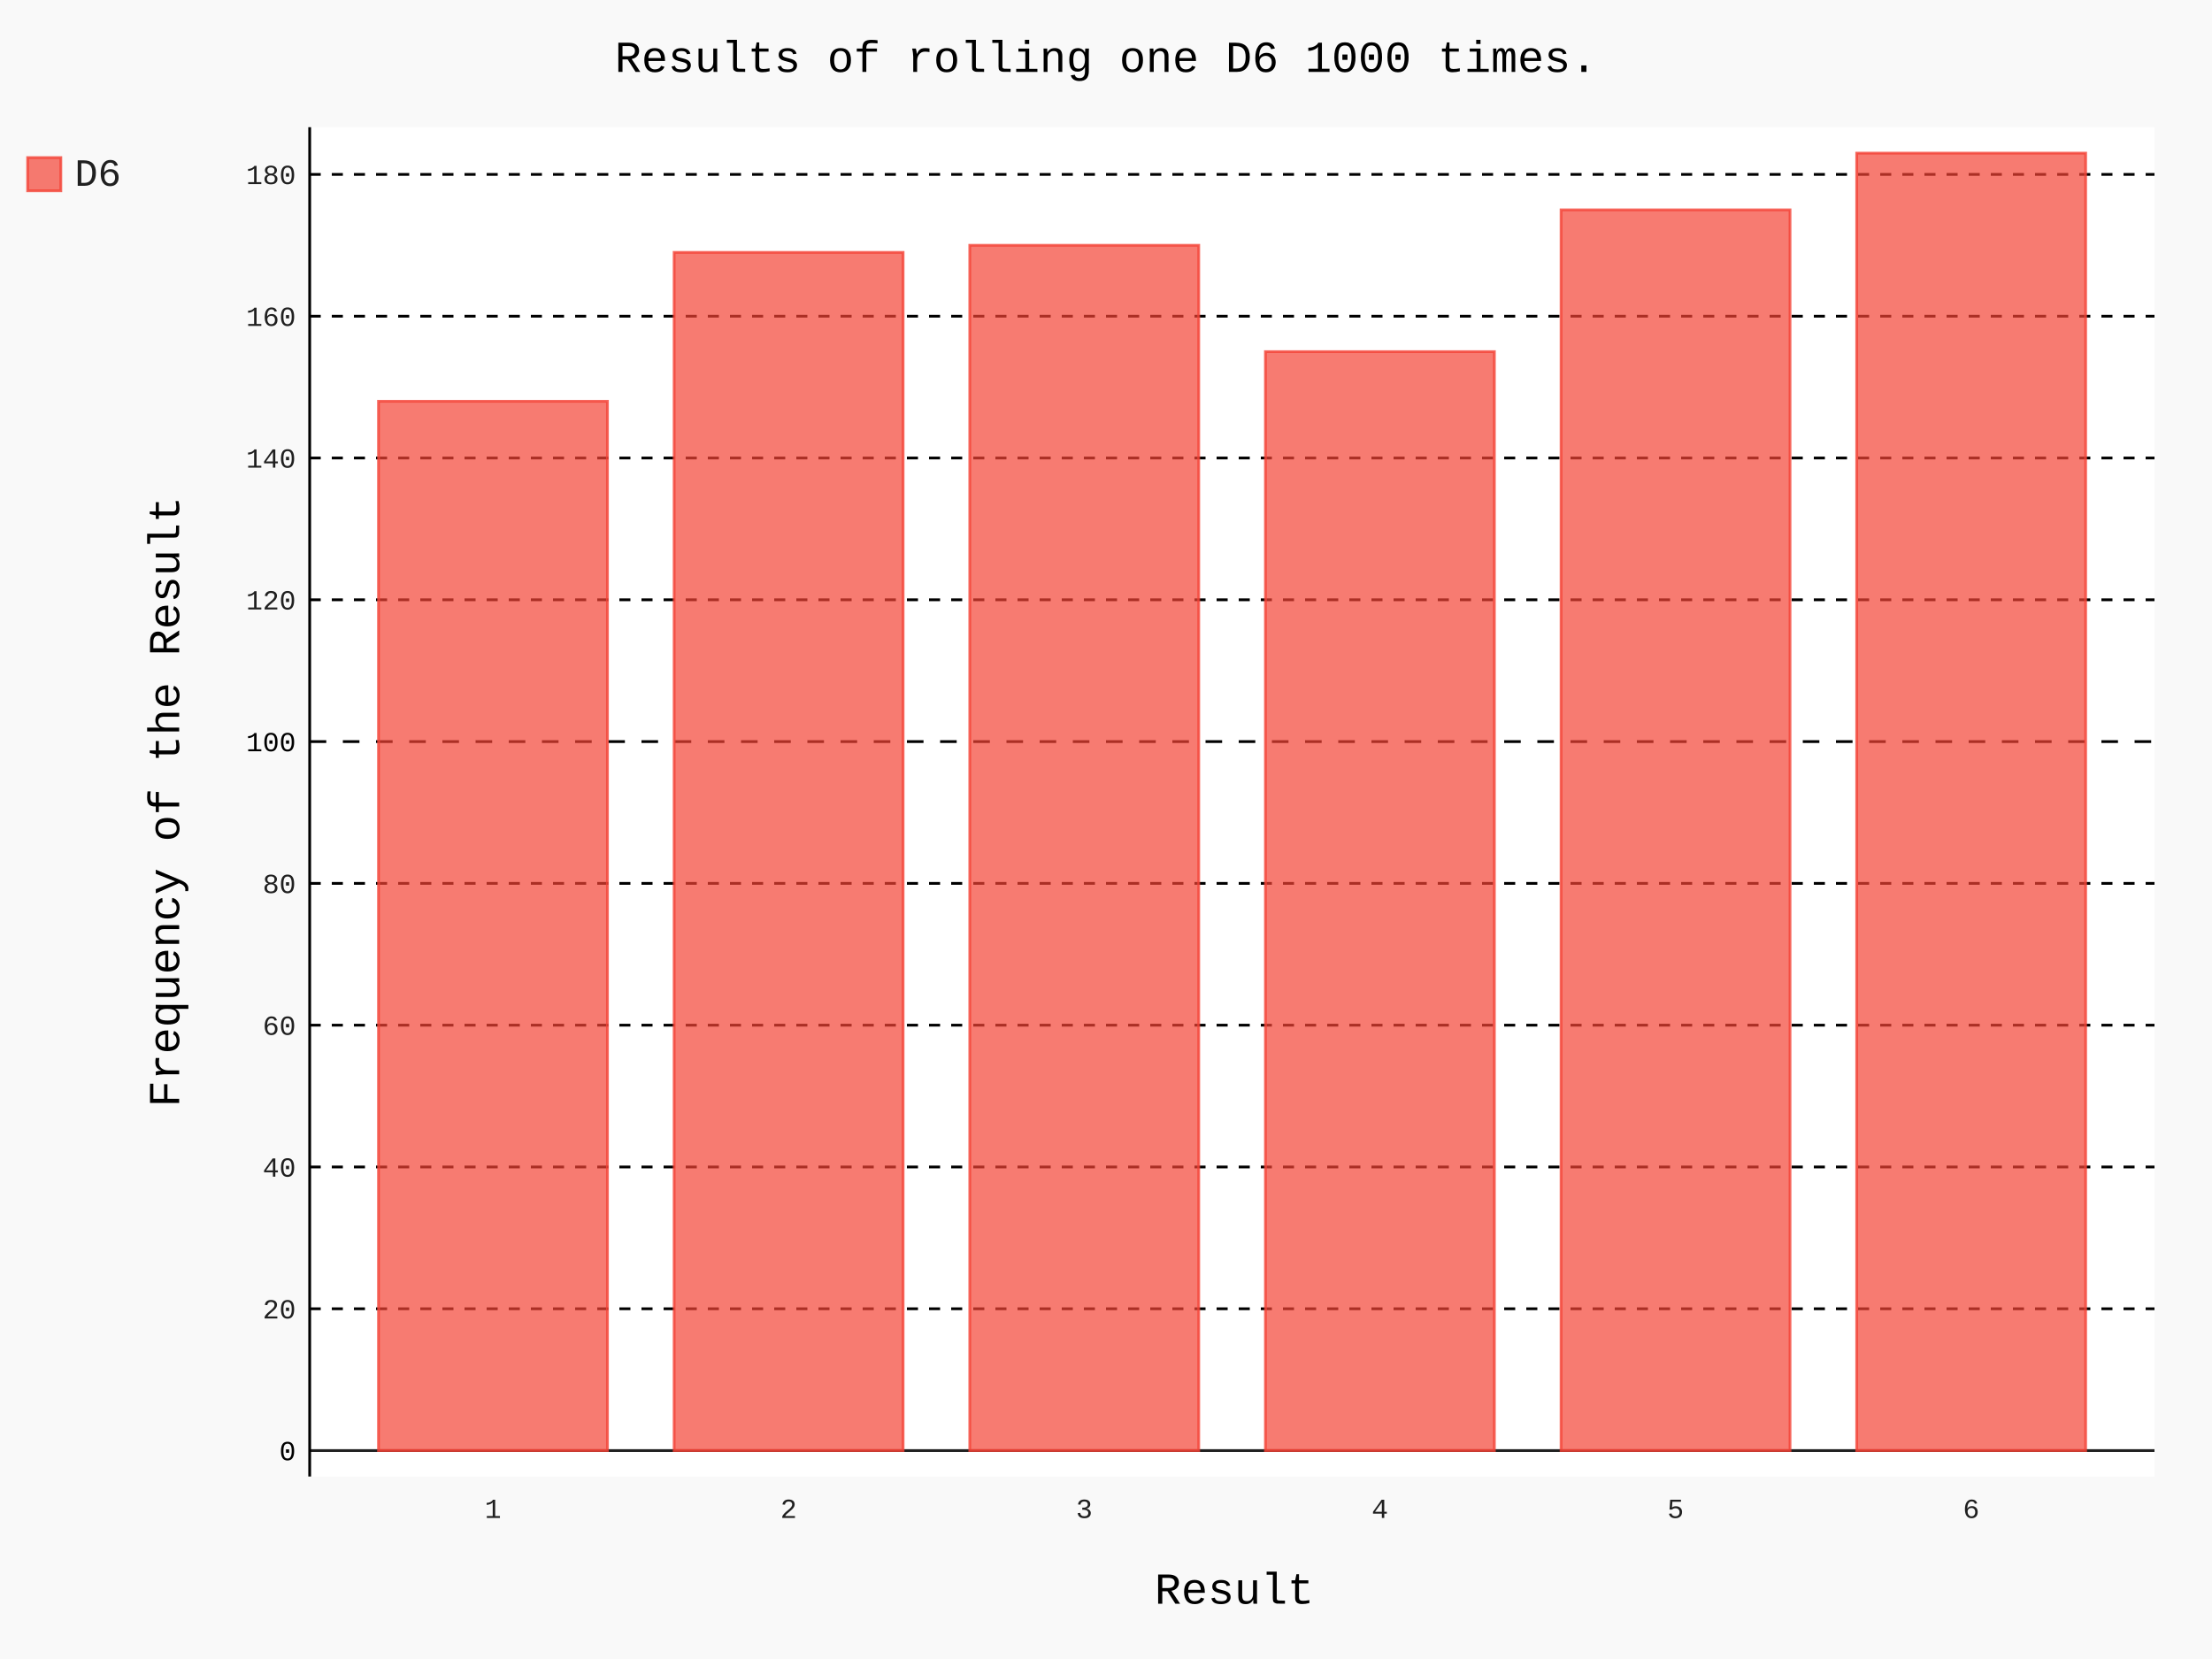
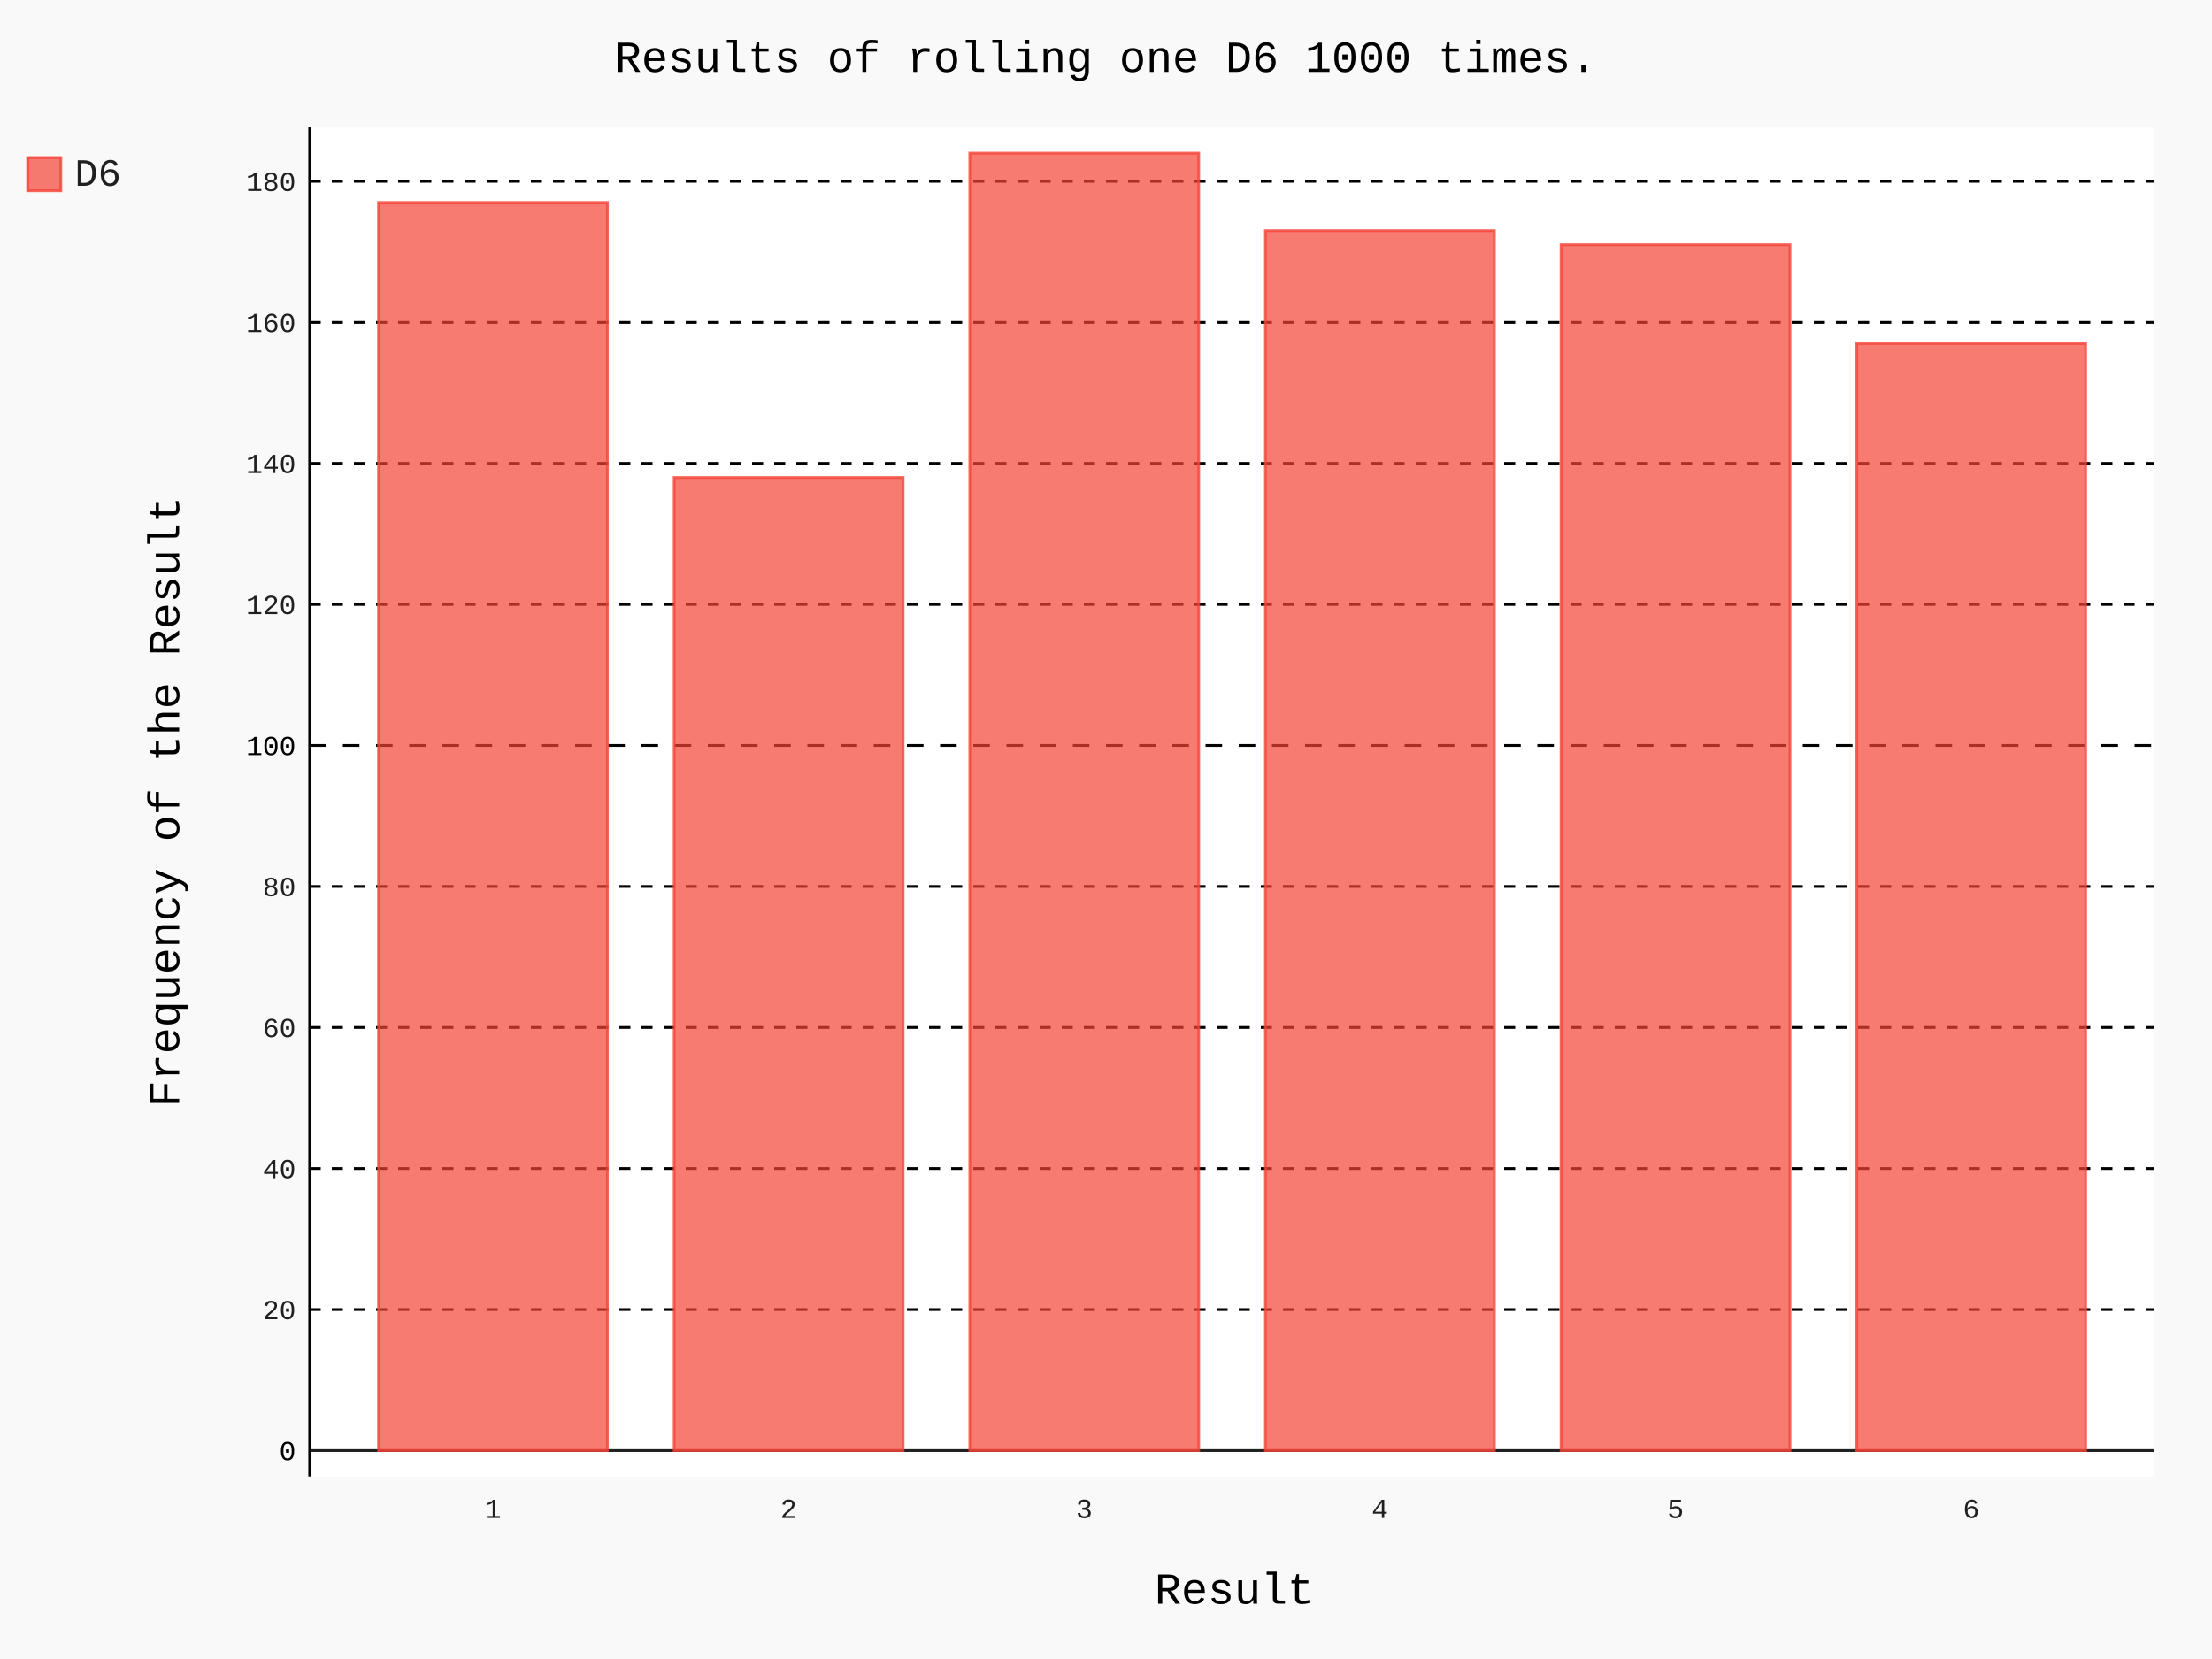
- <svg xmlns="http://www.w3.org/2000/svg" id="chart-0109a420-d1b0-4c55-9468-766ee43e6a7a" class="pygal-chart" viewBox="0 0 800 600">
+ <svg xmlns="http://www.w3.org/2000/svg" id="chart-d2024262-6455-4b2f-a51a-8308f45644e8" class="pygal-chart" viewBox="0 0 800 600">
  <defs>
-     <style type="text/css">#chart-0109a420-d1b0-4c55-9468-766ee43e6a7a{-webkit-user-select:none;-webkit-font-smoothing:antialiased;font-family:Consolas,"Liberation Mono",Menlo,Courier,monospace}#chart-0109a420-d1b0-4c55-9468-766ee43e6a7a .title{font-family:Consolas,"Liberation Mono",Menlo,Courier,monospace;font-size:16px}#chart-0109a420-d1b0-4c55-9468-766ee43e6a7a .legends .legend text{font-family:Consolas,"Liberation Mono",Menlo,Courier,monospace;font-size:14px}#chart-0109a420-d1b0-4c55-9468-766ee43e6a7a .axis text{font-family:Consolas,"Liberation Mono",Menlo,Courier,monospace;font-size:10px}#chart-0109a420-d1b0-4c55-9468-766ee43e6a7a .axis text.major{font-family:Consolas,"Liberation Mono",Menlo,Courier,monospace;font-size:10px}#chart-0109a420-d1b0-4c55-9468-766ee43e6a7a .text-overlay text.value{font-family:Consolas,"Liberation Mono",Menlo,Courier,monospace;font-size:16px}#chart-0109a420-d1b0-4c55-9468-766ee43e6a7a .text-overlay text.label{font-family:Consolas,"Liberation Mono",Menlo,Courier,monospace;font-size:10px}#chart-0109a420-d1b0-4c55-9468-766ee43e6a7a .tooltip{font-family:Consolas,"Liberation Mono",Menlo,Courier,monospace;font-size:14px}#chart-0109a420-d1b0-4c55-9468-766ee43e6a7a text.no_data{font-family:Consolas,"Liberation Mono",Menlo,Courier,monospace;font-size:64px}
- #chart-0109a420-d1b0-4c55-9468-766ee43e6a7a{background-color:rgba(249,249,249,1)}#chart-0109a420-d1b0-4c55-9468-766ee43e6a7a path,#chart-0109a420-d1b0-4c55-9468-766ee43e6a7a line,#chart-0109a420-d1b0-4c55-9468-766ee43e6a7a rect,#chart-0109a420-d1b0-4c55-9468-766ee43e6a7a circle{-webkit-transition:150ms;-moz-transition:150ms;transition:150ms}#chart-0109a420-d1b0-4c55-9468-766ee43e6a7a .graph &gt; .background{fill:rgba(249,249,249,1)}#chart-0109a420-d1b0-4c55-9468-766ee43e6a7a .plot &gt; .background{fill:rgba(255,255,255,1)}#chart-0109a420-d1b0-4c55-9468-766ee43e6a7a .graph{fill:rgba(0,0,0,.87)}#chart-0109a420-d1b0-4c55-9468-766ee43e6a7a text.no_data{fill:rgba(0,0,0,1)}#chart-0109a420-d1b0-4c55-9468-766ee43e6a7a .title{fill:rgba(0,0,0,1)}#chart-0109a420-d1b0-4c55-9468-766ee43e6a7a .legends .legend text{fill:rgba(0,0,0,.87)}#chart-0109a420-d1b0-4c55-9468-766ee43e6a7a .legends .legend:hover text{fill:rgba(0,0,0,1)}#chart-0109a420-d1b0-4c55-9468-766ee43e6a7a .axis .line{stroke:rgba(0,0,0,1)}#chart-0109a420-d1b0-4c55-9468-766ee43e6a7a .axis .guide.line{stroke:rgba(0,0,0,.54)}#chart-0109a420-d1b0-4c55-9468-766ee43e6a7a .axis .major.line{stroke:rgba(0,0,0,.87)}#chart-0109a420-d1b0-4c55-9468-766ee43e6a7a .axis text.major{fill:rgba(0,0,0,1)}#chart-0109a420-d1b0-4c55-9468-766ee43e6a7a .axis.y .guides:hover .guide.line,#chart-0109a420-d1b0-4c55-9468-766ee43e6a7a .line-graph .axis.x .guides:hover .guide.line,#chart-0109a420-d1b0-4c55-9468-766ee43e6a7a .stackedline-graph .axis.x .guides:hover .guide.line,#chart-0109a420-d1b0-4c55-9468-766ee43e6a7a .xy-graph .axis.x .guides:hover .guide.line{stroke:rgba(0,0,0,1)}#chart-0109a420-d1b0-4c55-9468-766ee43e6a7a .axis .guides:hover text{fill:rgba(0,0,0,1)}#chart-0109a420-d1b0-4c55-9468-766ee43e6a7a .reactive{fill-opacity:.7;stroke-opacity:.8;stroke-width:1}#chart-0109a420-d1b0-4c55-9468-766ee43e6a7a .ci{stroke:rgba(0,0,0,.87)}#chart-0109a420-d1b0-4c55-9468-766ee43e6a7a .reactive.active,#chart-0109a420-d1b0-4c55-9468-766ee43e6a7a .active .reactive{fill-opacity:.8;stroke-opacity:.9;stroke-width:4}#chart-0109a420-d1b0-4c55-9468-766ee43e6a7a .ci .reactive.active{stroke-width:1.5}#chart-0109a420-d1b0-4c55-9468-766ee43e6a7a .series text{fill:rgba(0,0,0,1)}#chart-0109a420-d1b0-4c55-9468-766ee43e6a7a .tooltip rect{fill:rgba(255,255,255,1);stroke:rgba(0,0,0,1);-webkit-transition:opacity 150ms;-moz-transition:opacity 150ms;transition:opacity 150ms}#chart-0109a420-d1b0-4c55-9468-766ee43e6a7a .tooltip .label{fill:rgba(0,0,0,.87)}#chart-0109a420-d1b0-4c55-9468-766ee43e6a7a .tooltip .label{fill:rgba(0,0,0,.87)}#chart-0109a420-d1b0-4c55-9468-766ee43e6a7a .tooltip .legend{font-size:.8em;fill:rgba(0,0,0,.54)}#chart-0109a420-d1b0-4c55-9468-766ee43e6a7a .tooltip .x_label{font-size:.6em;fill:rgba(0,0,0,1)}#chart-0109a420-d1b0-4c55-9468-766ee43e6a7a .tooltip .xlink{font-size:.5em;text-decoration:underline}#chart-0109a420-d1b0-4c55-9468-766ee43e6a7a .tooltip .value{font-size:1.5em}#chart-0109a420-d1b0-4c55-9468-766ee43e6a7a .bound{font-size:.5em}#chart-0109a420-d1b0-4c55-9468-766ee43e6a7a .max-value{font-size:.75em;fill:rgba(0,0,0,.54)}#chart-0109a420-d1b0-4c55-9468-766ee43e6a7a .map-element{fill:rgba(255,255,255,1);stroke:rgba(0,0,0,.54) !important}#chart-0109a420-d1b0-4c55-9468-766ee43e6a7a .map-element .reactive{fill-opacity:inherit;stroke-opacity:inherit}#chart-0109a420-d1b0-4c55-9468-766ee43e6a7a .color-0,#chart-0109a420-d1b0-4c55-9468-766ee43e6a7a .color-0 a:visited{stroke:#F44336;fill:#F44336}#chart-0109a420-d1b0-4c55-9468-766ee43e6a7a .text-overlay .color-0 text{fill:black}
- #chart-0109a420-d1b0-4c55-9468-766ee43e6a7a text.no_data{text-anchor:middle}#chart-0109a420-d1b0-4c55-9468-766ee43e6a7a .guide.line{fill:none}#chart-0109a420-d1b0-4c55-9468-766ee43e6a7a .centered{text-anchor:middle}#chart-0109a420-d1b0-4c55-9468-766ee43e6a7a .title{text-anchor:middle}#chart-0109a420-d1b0-4c55-9468-766ee43e6a7a .legends .legend text{fill-opacity:1}#chart-0109a420-d1b0-4c55-9468-766ee43e6a7a .axis.x text{text-anchor:middle}#chart-0109a420-d1b0-4c55-9468-766ee43e6a7a .axis.x:not(.web) text[transform]{text-anchor:start}#chart-0109a420-d1b0-4c55-9468-766ee43e6a7a .axis.x:not(.web) text[transform].backwards{text-anchor:end}#chart-0109a420-d1b0-4c55-9468-766ee43e6a7a .axis.y text{text-anchor:end}#chart-0109a420-d1b0-4c55-9468-766ee43e6a7a .axis.y text[transform].backwards{text-anchor:start}#chart-0109a420-d1b0-4c55-9468-766ee43e6a7a .axis.y2 text{text-anchor:start}#chart-0109a420-d1b0-4c55-9468-766ee43e6a7a .axis.y2 text[transform].backwards{text-anchor:end}#chart-0109a420-d1b0-4c55-9468-766ee43e6a7a .axis .guide.line{stroke-dasharray:4,4;stroke:black}#chart-0109a420-d1b0-4c55-9468-766ee43e6a7a .axis .major.guide.line{stroke-dasharray:6,6;stroke:black}#chart-0109a420-d1b0-4c55-9468-766ee43e6a7a .horizontal .axis.y .guide.line,#chart-0109a420-d1b0-4c55-9468-766ee43e6a7a .horizontal .axis.y2 .guide.line,#chart-0109a420-d1b0-4c55-9468-766ee43e6a7a .vertical .axis.x .guide.line{opacity:0}#chart-0109a420-d1b0-4c55-9468-766ee43e6a7a .horizontal .axis.always_show .guide.line,#chart-0109a420-d1b0-4c55-9468-766ee43e6a7a .vertical .axis.always_show .guide.line{opacity:1 !important}#chart-0109a420-d1b0-4c55-9468-766ee43e6a7a .axis.y .guides:hover .guide.line,#chart-0109a420-d1b0-4c55-9468-766ee43e6a7a .axis.y2 .guides:hover .guide.line,#chart-0109a420-d1b0-4c55-9468-766ee43e6a7a .axis.x .guides:hover .guide.line{opacity:1}#chart-0109a420-d1b0-4c55-9468-766ee43e6a7a .axis .guides:hover text{opacity:1}#chart-0109a420-d1b0-4c55-9468-766ee43e6a7a .nofill{fill:none}#chart-0109a420-d1b0-4c55-9468-766ee43e6a7a .subtle-fill{fill-opacity:.2}#chart-0109a420-d1b0-4c55-9468-766ee43e6a7a .dot{stroke-width:1px;fill-opacity:1;stroke-opacity:1}#chart-0109a420-d1b0-4c55-9468-766ee43e6a7a .dot.active{stroke-width:5px}#chart-0109a420-d1b0-4c55-9468-766ee43e6a7a .dot.negative{fill:transparent}#chart-0109a420-d1b0-4c55-9468-766ee43e6a7a text,#chart-0109a420-d1b0-4c55-9468-766ee43e6a7a tspan{stroke:none !important}#chart-0109a420-d1b0-4c55-9468-766ee43e6a7a .series text.active{opacity:1}#chart-0109a420-d1b0-4c55-9468-766ee43e6a7a .tooltip rect{fill-opacity:.95;stroke-width:.5}#chart-0109a420-d1b0-4c55-9468-766ee43e6a7a .tooltip text{fill-opacity:1}#chart-0109a420-d1b0-4c55-9468-766ee43e6a7a .showable{visibility:hidden}#chart-0109a420-d1b0-4c55-9468-766ee43e6a7a .showable.shown{visibility:visible}#chart-0109a420-d1b0-4c55-9468-766ee43e6a7a .gauge-background{fill:rgba(229,229,229,1);stroke:none}#chart-0109a420-d1b0-4c55-9468-766ee43e6a7a .bg-lines{stroke:rgba(249,249,249,1);stroke-width:2px}</style>
+     <style type="text/css">#chart-d2024262-6455-4b2f-a51a-8308f45644e8{-webkit-user-select:none;-webkit-font-smoothing:antialiased;font-family:Consolas,"Liberation Mono",Menlo,Courier,monospace}#chart-d2024262-6455-4b2f-a51a-8308f45644e8 .title{font-family:Consolas,"Liberation Mono",Menlo,Courier,monospace;font-size:16px}#chart-d2024262-6455-4b2f-a51a-8308f45644e8 .legends .legend text{font-family:Consolas,"Liberation Mono",Menlo,Courier,monospace;font-size:14px}#chart-d2024262-6455-4b2f-a51a-8308f45644e8 .axis text{font-family:Consolas,"Liberation Mono",Menlo,Courier,monospace;font-size:10px}#chart-d2024262-6455-4b2f-a51a-8308f45644e8 .axis text.major{font-family:Consolas,"Liberation Mono",Menlo,Courier,monospace;font-size:10px}#chart-d2024262-6455-4b2f-a51a-8308f45644e8 .text-overlay text.value{font-family:Consolas,"Liberation Mono",Menlo,Courier,monospace;font-size:16px}#chart-d2024262-6455-4b2f-a51a-8308f45644e8 .text-overlay text.label{font-family:Consolas,"Liberation Mono",Menlo,Courier,monospace;font-size:10px}#chart-d2024262-6455-4b2f-a51a-8308f45644e8 .tooltip{font-family:Consolas,"Liberation Mono",Menlo,Courier,monospace;font-size:14px}#chart-d2024262-6455-4b2f-a51a-8308f45644e8 text.no_data{font-family:Consolas,"Liberation Mono",Menlo,Courier,monospace;font-size:64px}
+ #chart-d2024262-6455-4b2f-a51a-8308f45644e8{background-color:rgba(249,249,249,1)}#chart-d2024262-6455-4b2f-a51a-8308f45644e8 path,#chart-d2024262-6455-4b2f-a51a-8308f45644e8 line,#chart-d2024262-6455-4b2f-a51a-8308f45644e8 rect,#chart-d2024262-6455-4b2f-a51a-8308f45644e8 circle{-webkit-transition:150ms;-moz-transition:150ms;transition:150ms}#chart-d2024262-6455-4b2f-a51a-8308f45644e8 .graph &gt; .background{fill:rgba(249,249,249,1)}#chart-d2024262-6455-4b2f-a51a-8308f45644e8 .plot &gt; .background{fill:rgba(255,255,255,1)}#chart-d2024262-6455-4b2f-a51a-8308f45644e8 .graph{fill:rgba(0,0,0,.87)}#chart-d2024262-6455-4b2f-a51a-8308f45644e8 text.no_data{fill:rgba(0,0,0,1)}#chart-d2024262-6455-4b2f-a51a-8308f45644e8 .title{fill:rgba(0,0,0,1)}#chart-d2024262-6455-4b2f-a51a-8308f45644e8 .legends .legend text{fill:rgba(0,0,0,.87)}#chart-d2024262-6455-4b2f-a51a-8308f45644e8 .legends .legend:hover text{fill:rgba(0,0,0,1)}#chart-d2024262-6455-4b2f-a51a-8308f45644e8 .axis .line{stroke:rgba(0,0,0,1)}#chart-d2024262-6455-4b2f-a51a-8308f45644e8 .axis .guide.line{stroke:rgba(0,0,0,.54)}#chart-d2024262-6455-4b2f-a51a-8308f45644e8 .axis .major.line{stroke:rgba(0,0,0,.87)}#chart-d2024262-6455-4b2f-a51a-8308f45644e8 .axis text.major{fill:rgba(0,0,0,1)}#chart-d2024262-6455-4b2f-a51a-8308f45644e8 .axis.y .guides:hover .guide.line,#chart-d2024262-6455-4b2f-a51a-8308f45644e8 .line-graph .axis.x .guides:hover .guide.line,#chart-d2024262-6455-4b2f-a51a-8308f45644e8 .stackedline-graph .axis.x .guides:hover .guide.line,#chart-d2024262-6455-4b2f-a51a-8308f45644e8 .xy-graph .axis.x .guides:hover .guide.line{stroke:rgba(0,0,0,1)}#chart-d2024262-6455-4b2f-a51a-8308f45644e8 .axis .guides:hover text{fill:rgba(0,0,0,1)}#chart-d2024262-6455-4b2f-a51a-8308f45644e8 .reactive{fill-opacity:.7;stroke-opacity:.8;stroke-width:1}#chart-d2024262-6455-4b2f-a51a-8308f45644e8 .ci{stroke:rgba(0,0,0,.87)}#chart-d2024262-6455-4b2f-a51a-8308f45644e8 .reactive.active,#chart-d2024262-6455-4b2f-a51a-8308f45644e8 .active .reactive{fill-opacity:.8;stroke-opacity:.9;stroke-width:4}#chart-d2024262-6455-4b2f-a51a-8308f45644e8 .ci .reactive.active{stroke-width:1.5}#chart-d2024262-6455-4b2f-a51a-8308f45644e8 .series text{fill:rgba(0,0,0,1)}#chart-d2024262-6455-4b2f-a51a-8308f45644e8 .tooltip rect{fill:rgba(255,255,255,1);stroke:rgba(0,0,0,1);-webkit-transition:opacity 150ms;-moz-transition:opacity 150ms;transition:opacity 150ms}#chart-d2024262-6455-4b2f-a51a-8308f45644e8 .tooltip .label{fill:rgba(0,0,0,.87)}#chart-d2024262-6455-4b2f-a51a-8308f45644e8 .tooltip .label{fill:rgba(0,0,0,.87)}#chart-d2024262-6455-4b2f-a51a-8308f45644e8 .tooltip .legend{font-size:.8em;fill:rgba(0,0,0,.54)}#chart-d2024262-6455-4b2f-a51a-8308f45644e8 .tooltip .x_label{font-size:.6em;fill:rgba(0,0,0,1)}#chart-d2024262-6455-4b2f-a51a-8308f45644e8 .tooltip .xlink{font-size:.5em;text-decoration:underline}#chart-d2024262-6455-4b2f-a51a-8308f45644e8 .tooltip .value{font-size:1.5em}#chart-d2024262-6455-4b2f-a51a-8308f45644e8 .bound{font-size:.5em}#chart-d2024262-6455-4b2f-a51a-8308f45644e8 .max-value{font-size:.75em;fill:rgba(0,0,0,.54)}#chart-d2024262-6455-4b2f-a51a-8308f45644e8 .map-element{fill:rgba(255,255,255,1);stroke:rgba(0,0,0,.54) !important}#chart-d2024262-6455-4b2f-a51a-8308f45644e8 .map-element .reactive{fill-opacity:inherit;stroke-opacity:inherit}#chart-d2024262-6455-4b2f-a51a-8308f45644e8 .color-0,#chart-d2024262-6455-4b2f-a51a-8308f45644e8 .color-0 a:visited{stroke:#F44336;fill:#F44336}#chart-d2024262-6455-4b2f-a51a-8308f45644e8 .text-overlay .color-0 text{fill:black}
+ #chart-d2024262-6455-4b2f-a51a-8308f45644e8 text.no_data{text-anchor:middle}#chart-d2024262-6455-4b2f-a51a-8308f45644e8 .guide.line{fill:none}#chart-d2024262-6455-4b2f-a51a-8308f45644e8 .centered{text-anchor:middle}#chart-d2024262-6455-4b2f-a51a-8308f45644e8 .title{text-anchor:middle}#chart-d2024262-6455-4b2f-a51a-8308f45644e8 .legends .legend text{fill-opacity:1}#chart-d2024262-6455-4b2f-a51a-8308f45644e8 .axis.x text{text-anchor:middle}#chart-d2024262-6455-4b2f-a51a-8308f45644e8 .axis.x:not(.web) text[transform]{text-anchor:start}#chart-d2024262-6455-4b2f-a51a-8308f45644e8 .axis.x:not(.web) text[transform].backwards{text-anchor:end}#chart-d2024262-6455-4b2f-a51a-8308f45644e8 .axis.y text{text-anchor:end}#chart-d2024262-6455-4b2f-a51a-8308f45644e8 .axis.y text[transform].backwards{text-anchor:start}#chart-d2024262-6455-4b2f-a51a-8308f45644e8 .axis.y2 text{text-anchor:start}#chart-d2024262-6455-4b2f-a51a-8308f45644e8 .axis.y2 text[transform].backwards{text-anchor:end}#chart-d2024262-6455-4b2f-a51a-8308f45644e8 .axis .guide.line{stroke-dasharray:4,4;stroke:black}#chart-d2024262-6455-4b2f-a51a-8308f45644e8 .axis .major.guide.line{stroke-dasharray:6,6;stroke:black}#chart-d2024262-6455-4b2f-a51a-8308f45644e8 .horizontal .axis.y .guide.line,#chart-d2024262-6455-4b2f-a51a-8308f45644e8 .horizontal .axis.y2 .guide.line,#chart-d2024262-6455-4b2f-a51a-8308f45644e8 .vertical .axis.x .guide.line{opacity:0}#chart-d2024262-6455-4b2f-a51a-8308f45644e8 .horizontal .axis.always_show .guide.line,#chart-d2024262-6455-4b2f-a51a-8308f45644e8 .vertical .axis.always_show .guide.line{opacity:1 !important}#chart-d2024262-6455-4b2f-a51a-8308f45644e8 .axis.y .guides:hover .guide.line,#chart-d2024262-6455-4b2f-a51a-8308f45644e8 .axis.y2 .guides:hover .guide.line,#chart-d2024262-6455-4b2f-a51a-8308f45644e8 .axis.x .guides:hover .guide.line{opacity:1}#chart-d2024262-6455-4b2f-a51a-8308f45644e8 .axis .guides:hover text{opacity:1}#chart-d2024262-6455-4b2f-a51a-8308f45644e8 .nofill{fill:none}#chart-d2024262-6455-4b2f-a51a-8308f45644e8 .subtle-fill{fill-opacity:.2}#chart-d2024262-6455-4b2f-a51a-8308f45644e8 .dot{stroke-width:1px;fill-opacity:1;stroke-opacity:1}#chart-d2024262-6455-4b2f-a51a-8308f45644e8 .dot.active{stroke-width:5px}#chart-d2024262-6455-4b2f-a51a-8308f45644e8 .dot.negative{fill:transparent}#chart-d2024262-6455-4b2f-a51a-8308f45644e8 text,#chart-d2024262-6455-4b2f-a51a-8308f45644e8 tspan{stroke:none !important}#chart-d2024262-6455-4b2f-a51a-8308f45644e8 .series text.active{opacity:1}#chart-d2024262-6455-4b2f-a51a-8308f45644e8 .tooltip rect{fill-opacity:.95;stroke-width:.5}#chart-d2024262-6455-4b2f-a51a-8308f45644e8 .tooltip text{fill-opacity:1}#chart-d2024262-6455-4b2f-a51a-8308f45644e8 .showable{visibility:hidden}#chart-d2024262-6455-4b2f-a51a-8308f45644e8 .showable.shown{visibility:visible}#chart-d2024262-6455-4b2f-a51a-8308f45644e8 .gauge-background{fill:rgba(229,229,229,1);stroke:none}#chart-d2024262-6455-4b2f-a51a-8308f45644e8 .bg-lines{stroke:rgba(249,249,249,1);stroke-width:2px}</style>
  </defs>
  <g class="graph bar-graph vertical">
    <rect x="0" y="0" width="800" height="600" class="background" />
    <g transform="translate(112, 46)" class="plot">
      <rect x="0" y="0" width="667.2" height="488" class="background" />
      <g class="axis y always_show">
        <g class="guides">
          <path d="M0 478.615 h667.2" class="axis major line" />
          <text x="-5" y="482.115" class="major">0</text>
        </g>
        <g class="guides">
-           <path d="M0 427.333 h667.2" class="guide line" />
-           <text x="-5" y="430.833" class="">20</text>
+           <path d="M0 427.612 h667.2" class="guide line" />
+           <text x="-5" y="431.112" class="">20</text>
        </g>
        <g class="guides">
-           <path d="M0 376.051 h667.2" class="guide line" />
-           <text x="-5" y="379.551" class="">40</text>
+           <path d="M0 376.609 h667.2" class="guide line" />
+           <text x="-5" y="380.109" class="">40</text>
        </g>
        <g class="guides">
-           <path d="M0 324.769 h667.2" class="guide line" />
-           <text x="-5" y="328.269" class="">60</text>
+           <path d="M0 325.605 h667.2" class="guide line" />
+           <text x="-5" y="329.105" class="">60</text>
        </g>
        <g class="guides">
-           <path d="M0 273.487 h667.2" class="guide line" />
-           <text x="-5" y="276.987" class="">80</text>
+           <path d="M0 274.602 h667.2" class="guide line" />
+           <text x="-5" y="278.102" class="">80</text>
        </g>
        <g class="guides">
-           <path d="M0 222.205 h667.2" class="major guide line" />
-           <text x="-5" y="225.705" class="major">100</text>
+           <path d="M0 223.599 h667.2" class="major guide line" />
+           <text x="-5" y="227.099" class="major">100</text>
        </g>
        <g class="guides">
-           <path d="M0 170.923 h667.2" class="guide line" />
-           <text x="-5" y="174.423" class="">120</text>
+           <path d="M0 172.595 h667.2" class="guide line" />
+           <text x="-5" y="176.095" class="">120</text>
        </g>
        <g class="guides">
-           <path d="M0 119.641 h667.2" class="guide line" />
-           <text x="-5" y="123.141" class="">140</text>
+           <path d="M0 121.592 h667.2" class="guide line" />
+           <text x="-5" y="125.092" class="">140</text>
        </g>
        <g class="guides">
-           <path d="M0 68.359 h667.2" class="guide line" />
-           <text x="-5" y="71.859" class="">160</text>
+           <path d="M0 70.589 h667.2" class="guide line" />
+           <text x="-5" y="74.089" class="">160</text>
        </g>
        <g class="guides">
-           <path d="M0 17.077 h667.2" class="guide line" />
-           <text x="-5" y="20.577" class="">180</text>
+           <path d="M0 19.585 h667.2" class="guide line" />
+           <text x="-5" y="23.085" class="">180</text>
        </g>
      </g>
      <g class="axis x">
        <path d="M0 0 v488" class="line" />
        <g class="guides">
          <path d="M66.292 0 v488" class="guide line" />
          <text x="66.292" y="503.0" class="">1</text>
        </g>
        <g class="guides">
          <path d="M173.215 0 v488" class="guide line" />
          <text x="173.215" y="503.0" class="">2</text>
        </g>
        <g class="guides">
          <path d="M280.138 0 v488" class="guide line" />
          <text x="280.138" y="503.0" class="">3</text>
        </g>
        <g class="guides">
          <path d="M387.062 0 v488" class="guide line" />
          <text x="387.062" y="503.0" class="">4</text>
        </g>
        <g class="guides">
          <path d="M493.985 0 v488" class="guide line" />
          <text x="493.985" y="503.0" class="">5</text>
        </g>
        <g class="guides">
          <path d="M600.908 0 v488" class="guide line" />
          <text x="600.908" y="503.0" class="">6</text>
        </g>
      </g>
      <g class="series serie-0 color-0">
        <g class="bars">
          <g class="bar">
-             <rect x="24.892" y="99.128" rx="0" ry="0" width="82.801" height="379.487" class="rect reactive tooltip-trigger" />
+             <rect x="24.892" y="27.236" rx="0" ry="0" width="82.801" height="451.38" class="rect reactive tooltip-trigger" />
          </g>
          <g class="bar">
-             <rect x="131.815" y="45.282" rx="0" ry="0" width="82.801" height="433.333" class="rect reactive tooltip-trigger" />
+             <rect x="131.815" y="126.692" rx="0" ry="0" width="82.801" height="351.923" class="rect reactive tooltip-trigger" />
          </g>
          <g class="bar">
-             <rect x="238.738" y="42.718" rx="0" ry="0" width="82.801" height="435.897" class="rect reactive tooltip-trigger" />
+             <rect x="238.738" y="9.385" rx="0" ry="0" width="82.801" height="469.231" class="rect reactive tooltip-trigger" />
          </g>
          <g class="bar">
-             <rect x="345.661" y="81.179" rx="0" ry="0" width="82.801" height="397.436" class="rect reactive tooltip-trigger" />
+             <rect x="345.661" y="37.436" rx="0" ry="0" width="82.801" height="441.179" class="rect reactive tooltip-trigger" />
          </g>
          <g class="bar">
-             <rect x="452.584" y="29.897" rx="0" ry="0" width="82.801" height="448.718" class="rect reactive tooltip-trigger" />
+             <rect x="452.584" y="42.537" rx="0" ry="0" width="82.801" height="436.079" class="rect reactive tooltip-trigger" />
          </g>
          <g class="bar">
-             <rect x="559.507" y="9.385" rx="0" ry="0" width="82.801" height="469.231" class="rect reactive tooltip-trigger" />
+             <rect x="559.507" y="78.239" rx="0" ry="0" width="82.801" height="400.376" class="rect reactive tooltip-trigger" />
          </g>
        </g>
      </g>
    </g>
    <g class="titles">
      <text x="400.0" y="26" class="title plot_title">Results of rolling one D6 1000 times.</text>
      <text x="446.4" y="580" class="title">Result</text>
      <text x="38.8" y="316.0" class="title" transform="rotate(-90 38.8 290)">Frequency of the Result</text>
    </g>
    <g transform="translate(112, 46)" class="plot overlay">
      <g class="series serie-0 color-0" />
    </g>
    <g transform="translate(112, 46)" class="plot text-overlay">
      <g class="series serie-0 color-0" />
    </g>
    <g transform="translate(112, 46)" class="plot tooltip-overlay">
      <g transform="translate(0 0)" style="opacity: 0" class="tooltip">
        <rect rx="0" ry="0" width="0" height="0" class="tooltip-box" />
        <g class="text" />
      </g>
    </g>
    <g transform="translate(10, 56)" class="legends">
      <g id="activate-serie-0" class="legend reactive activate-serie">
        <rect x="0.0" y="1.0" width="12" height="12" class="color-0 reactive" />
        <text x="17.0" y="11.2">D6</text>
      </g>
    </g>
    <g transform="translate(790, 56)" class="legends" />
  </g>
</svg>
